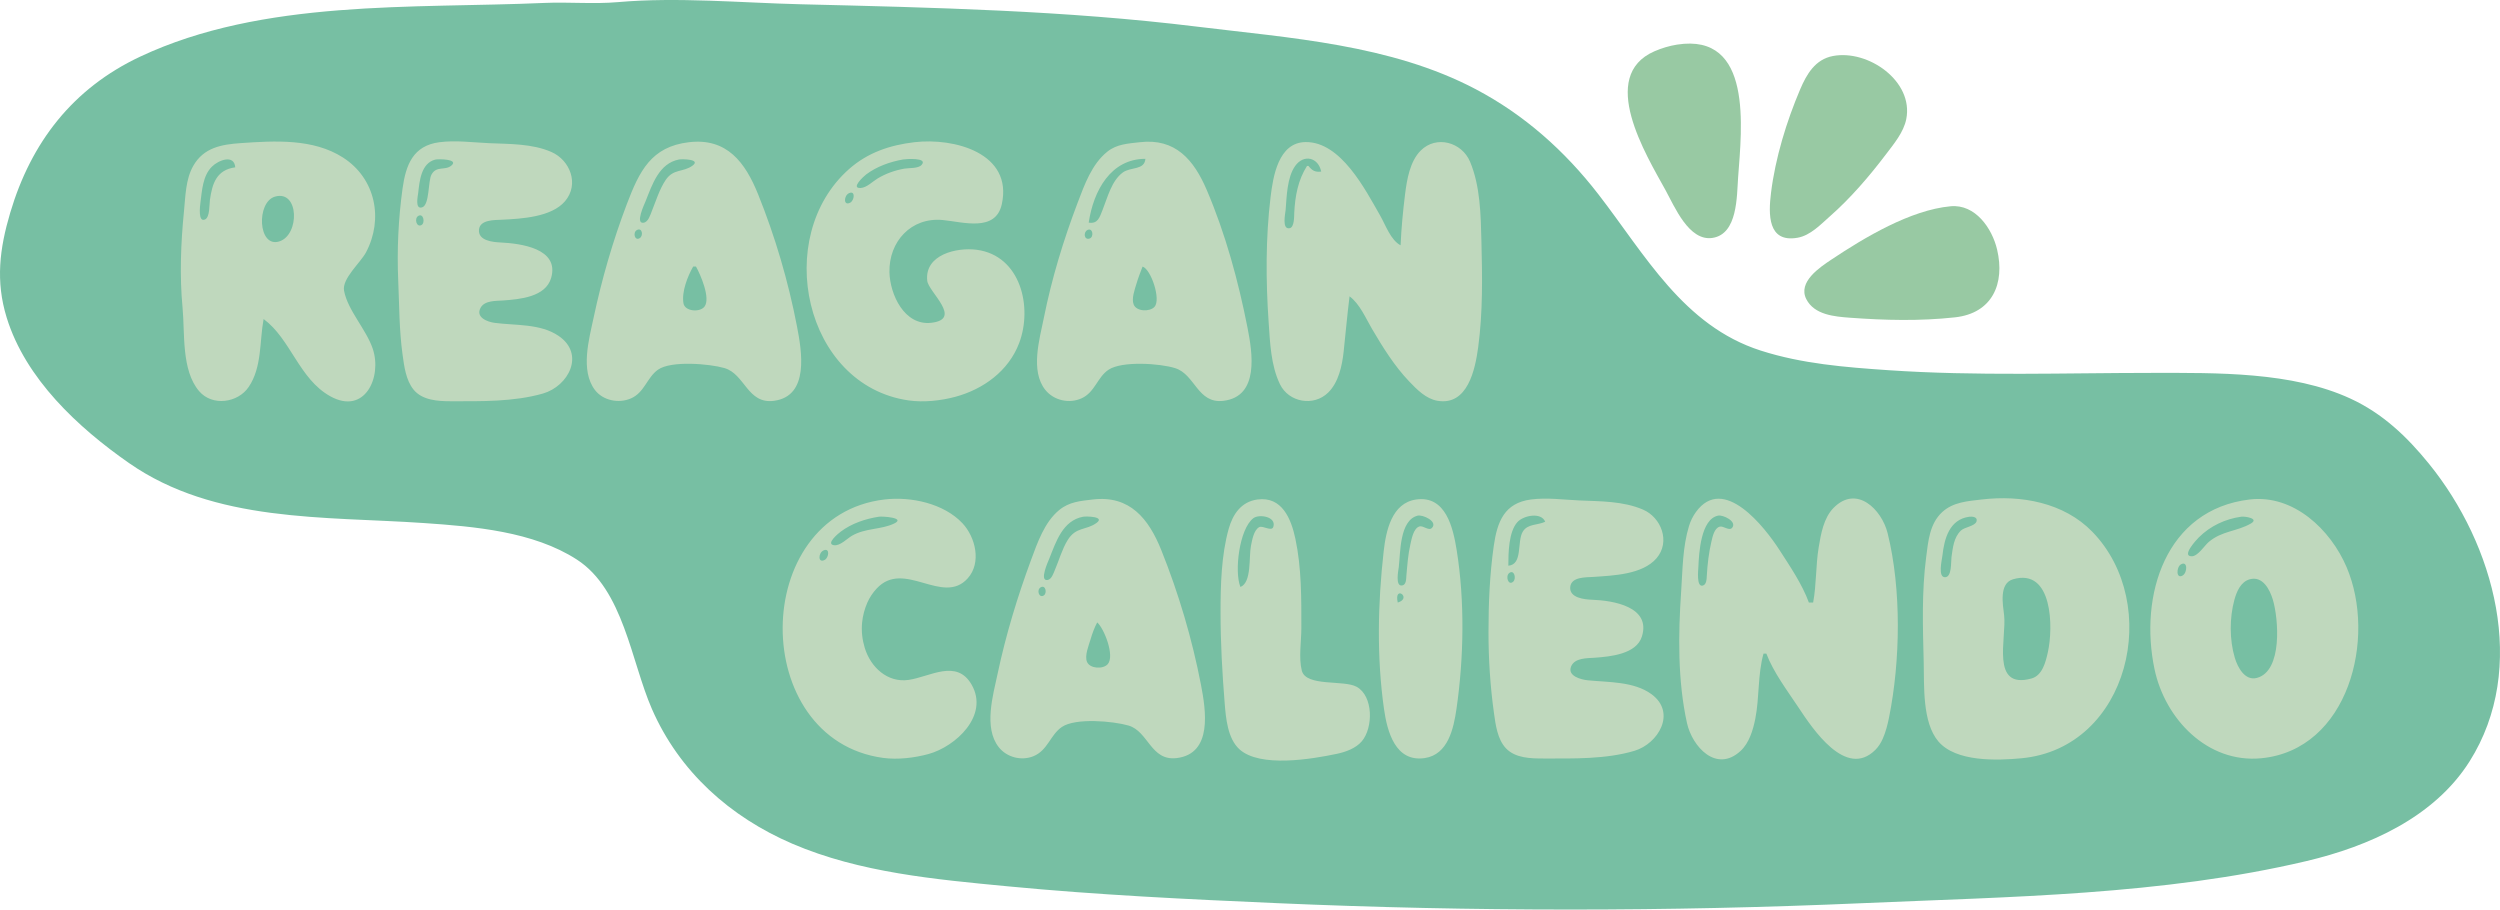
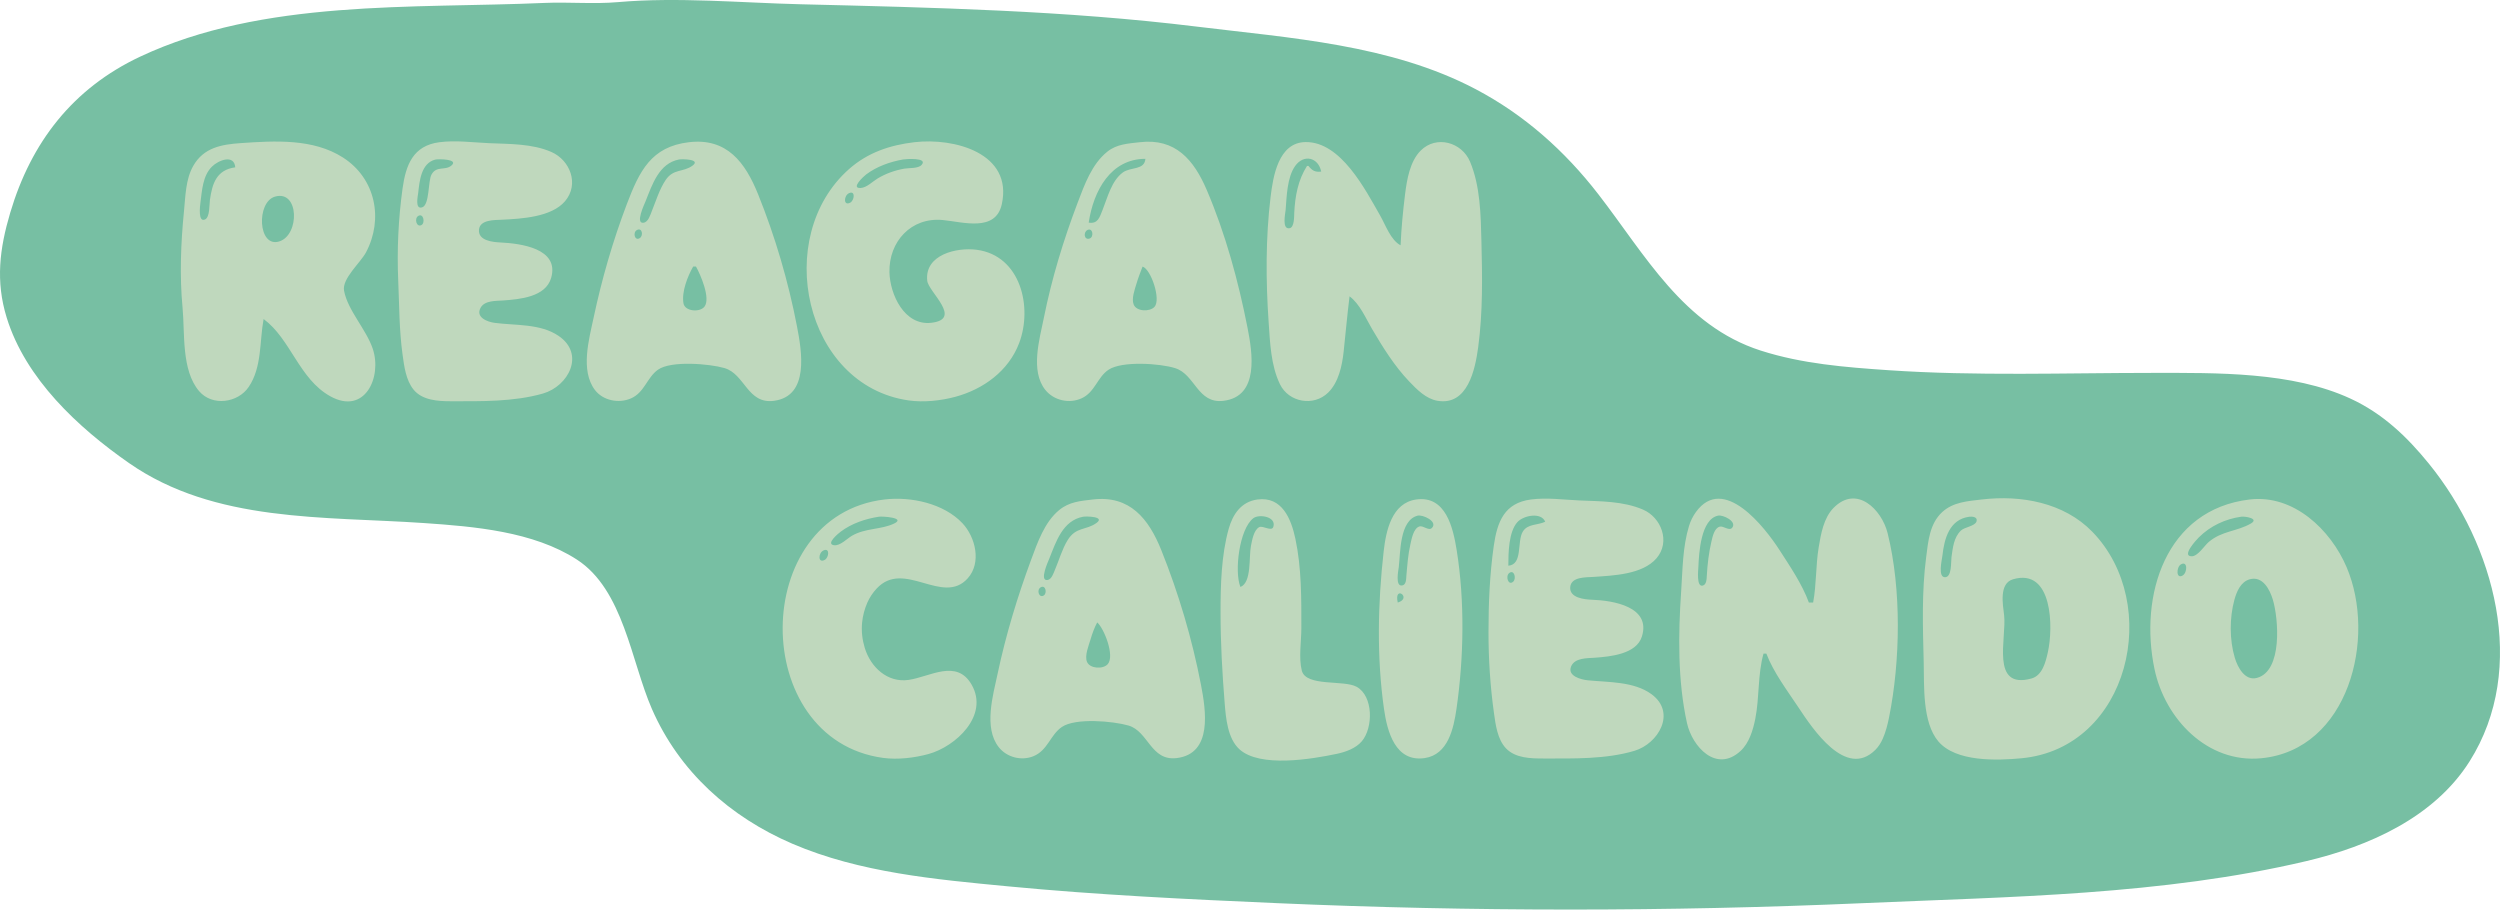
<svg xmlns="http://www.w3.org/2000/svg" version="1.1" id="svg1" width="2351.247" height="855.433" viewBox="0 0 2351.247 855.433" style="pointer-events: none;">
  <defs id="defs1" />
  <g id="layer2" transform="translate(-64.07879,-206.6272)">
    <rect style="fill:#bfd8bd;fill-opacity:1" id="rect111" width="1291.711" height="283.969" x="207.782" y="330.72" />
    <rect style="fill:#bfd8bd;fill-opacity:1" id="rect112" width="1565.29" height="266.653" x="746.283" y="664.902" />
  </g>
  <g id="g1" transform="translate(-64.07879,-206.6272)">
-     <path style="display:inline;fill:#98c9a3;fill-opacity:1;stroke:none;pointer-events: auto;" d="m 1898.667,400.619 c -37.806,3.479 -81.028,29.407 -112,50.047 -11.027,7.349 -31.977,21.156 -23.762,37.314 7.534,14.819 26.635,16.411 41.096,17.471 33.211,2.434 65.449,3.26 98.667,-0.35 35.207,-3.826 47.239,-31.741 39.685,-63.769 -4.719,-20.007 -20.461,-42.851 -43.685,-40.714" id="path108" />
-     <path style="display:inline;fill:#98c9a3;fill-opacity:1;stroke:none;pointer-events: auto;" d="m 1788,259.29 c -16.692,3.155 -24.756,17.032 -30.866,31.377 -12.846,30.157 -23.399,64.702 -27.419,97.333 -2.471,20.057 -3.222,47.177 24.952,42.228 12.169,-2.138 21.77,-12.528 30.647,-20.334 19.219,-16.901 36.895,-37.52 52.328,-57.894 7.489,-9.888 16.778,-20.851 19.273,-33.333 7.127,-35.664 -35.816,-65.632 -68.915,-59.377" id="path107" />
-     <path style="display:inline;fill:#98c9a3;fill-opacity:1;stroke:none;pointer-events: auto;" d="m 1641.333,248.585 c -7.227,1.138 -14.633,3.375 -21.333,6.312 -53.148,23.29 -8.007,96.98 10.433,130.436 8.605,15.611 22.027,48.435 44.233,45.047 23.801,-3.63 22.819,-39.319 24.118,-57.047 3.392,-46.261 14.062,-136.005 -57.452,-124.748" id="path106" />
    <path style="display:inline;fill:#77bfa3;fill-opacity:1;stroke:none;pointer-events: auto;" d="m 645.333,208.618 c -23.02,2.014 -46.257,-0.243 -69.333,0.767 -124.2,5.438 -264.508,-3.781 -380,50.467 -63.439,29.798 -102.641,80.586 -122.294,146.814 -10.032,33.806 -13.909,64.426 -3.341,98.667 17.773,57.584 67.134,103.398 114.968,136.748 80.676,56.248 183.654,50.045 277.333,56.466 47.323,3.244 103.025,7.845 144,34.385 43.841,28.395 50.999,95.733 70.501,140.401 25.788,59.065 73.548,101.659 132.166,126.836 63.407,27.235 134.818,33.547 202.667,40.057 84.408,8.098 168.664,12.124 253.333,15.826 183.064,8.005 367.584,8.017 550.667,0 138.501,-6.065 281.587,-7.523 417.333,-39.592 58.522,-13.825 120.082,-41.009 153.399,-93.794 55.491,-87.916 23.443,-203.949 -38.319,-280 -20.785,-25.593 -43.546,-47.211 -73.747,-61.17 -54.93,-25.388 -126.087,-24.164 -185.333,-24.164 -82.939,0 -166.669,3.114 -249.333,-2.547 -40.501,-2.774 -81.038,-5.944 -120,-18.448 C 1647.225,512.983 1611.264,446.11 1567.334,389.333 1535.74,348.5 1497.76,314.62 1452,290.518 1371.95,248.357 1277.341,242.433 1189.333,231.618 1066.073,216.472 941.366,213.685 817.333,210.647 760.737,209.261 701.486,203.704 645.333,208.618 M 312,506.667 c -3.926,21.145 -1.419,45.303 -14.064,63.947 -10.138,14.948 -34.188,18.398 -46.564,3.913 -16.854,-19.726 -13.311,-54.489 -15.599,-78.527 -2.842,-29.861 -1.644,-60.881 1.334,-90.667 1.409,-14.087 1.519,-30.032 8.705,-42.667 9.849,-17.317 26.677,-20.201 44.854,-21.453 31.776,-2.188 67.941,-4.422 96,13.573 30.706,19.693 38.25,57.842 21.625,89.213 -5.07,9.566 -22.711,24.739 -20.635,36 3.406,18.476 20.832,36.307 27.005,54.667 8.958,26.644 -7.527,62.69 -39.995,44.628 -29.377,-16.343 -37.104,-53.758 -62.667,-72.628 M 477.333,340.386 c 15.397,-2.006 31.308,0.223 46.667,0.895 19.234,0.842 40.641,0.37 58.667,8.285 17.675,7.761 26.398,30.366 12.813,46.31 -12.792,15.013 -41.187,16.517 -59.479,17.406 -6.847,0.333 -20.632,-0.165 -21.444,9.404 -0.876,10.319 12.892,11.626 20.111,11.98 18.995,0.932 55.775,5.544 47.762,33.333 -5.19,17.998 -29.443,20.068 -45.096,21.215 -6.821,0.5 -17.45,-0.158 -21.29,6.93 -4.899,9.042 6.572,13.249 13.29,14.136 19.534,2.579 42.849,0.565 59.999,12.186 25.427,17.231 9.385,47.402 -14.666,54.296 -27.481,7.878 -58.303,7.248 -86.667,7.237 -11.961,-0.005 -26.753,-0.85 -34.948,-10.914 -7.268,-8.926 -8.873,-22.075 -10.386,-33.086 -3.193,-23.245 -3.032,-45.988 -4.052,-69.333 -1.257,-28.753 0.087,-58.051 4.052,-86.667 3.1,-22.37 9.932,-40.392 34.667,-43.614 m 234.667,-0.005 c 35.746,-4.22 52.963,18.937 65.066,48.953 16.063,39.837 28.395,81.826 36.53,124 4.516,23.411 11.992,65.81 -21.596,70.261 -25.05,3.32 -27.195,-25.214 -46.667,-30.831 -13.893,-4.008 -50.106,-7.17 -62.421,1.559 -10.471,7.422 -12.678,21.572 -25.58,27.071 -11.391,4.854 -26.189,2.05 -33.815,-8.113 -13.763,-18.343 -5.438,-47.688 -1.132,-67.947 7.69,-36.177 18.054,-72.087 31.204,-106.667 11.832,-31.113 22.909,-54.095 58.41,-58.286 m 212,0 c 37.476,-4.436 92.835,10.21 82.281,58.286 -5.817,26.5 -36.44,16.712 -55.614,14.893 -29.683,-2.816 -50.719,20.327 -50.06,49.107 0.475,20.742 13.937,50.49 39.393,47.541 29.803,-3.453 -2.723,-28.93 -3.854,-39.541 -2.624,-24.628 27.833,-31.58 46.521,-29.121 41.4,5.446 52.746,53.982 39.913,87.788 -9.928,26.152 -33.618,43.352 -59.913,50.465 -13.698,3.705 -29.895,5.449 -44,3.429 -98.283,-14.074 -128.29,-153.816 -55.999,-217.648 17.584,-15.526 38.476,-22.493 61.332,-25.199 m 212,0 c 33.615,-3.966 50.892,16.569 63.04,44.953 17.588,41.094 29.675,85.537 38.292,129.333 4.668,23.724 11.367,64.872 -22.666,68.942 -24.377,2.916 -26.462,-24.789 -45.333,-30.739 -14.092,-4.443 -49.85,-6.967 -62.609,1.452 -10.6,6.994 -12.811,21.175 -25.391,26.912 -11.647,5.311 -26.175,2.052 -34.142,-7.921 -14.34,-17.951 -5.353,-47.875 -1.325,-67.979 7.349,-36.678 18.437,-73.066 31.723,-108 6.473,-17.018 13.285,-36.31 27.97,-48.096 8.927,-7.164 19.611,-7.579 30.44,-8.857 m 245.333,96.953 c 0.685,-15.959 2.232,-32.131 4.208,-48 1.703,-13.681 4.562,-30.962 14.706,-41.086 14.781,-14.754 38.715,-7.822 46.395,10.42 9.676,22.98 10.111,50.153 10.711,74.667 0.821,33.506 1.436,66.604 -3.063,100 -2.8,20.781 -9.884,55.082 -38.29,50.227 -10.811,-1.848 -19.364,-10.655 -26.614,-18.227 -13.771,-14.384 -24.844,-32.223 -34.904,-49.333 -6.028,-10.253 -11.472,-23.482 -21.148,-30.667 -2.188,17.315 -3.669,34.651 -5.554,52 -1.44,13.249 -4.737,28.88 -14.57,38.527 -13.591,13.333 -37.005,9.257 -45.321,-7.86 -8.627,-17.758 -9.345,-39.375 -10.674,-58.667 -2.662,-38.652 -2.834,-78.827 1.833,-117.333 2.353,-19.413 7.337,-51.481 32.953,-51.756 33.187,-0.357 56.059,44.589 70.105,69.09 5.058,8.823 9.968,23.19 19.228,28 m -88,-74.667 h 1.333 c 3.532,4.443 6.302,6.057 12,5.333 -2.706,-13.401 -16.377,-16.644 -24.464,-5.313 -7.636,10.699 -7.966,28.648 -8.983,41.313 -0.268,3.338 -3.796,18.742 3.769,17.253 4.548,-0.895 4.18,-11.221 4.345,-14.586 0.766,-15.626 3.555,-30.752 12,-44 M 285.333,364 c -0.976,-12.521 -15.773,-6.803 -21.961,-0.628 -8.693,8.675 -9.289,22.542 -10.807,33.961 -0.366,2.75 -2.43,18.946 4.422,15.658 4.537,-2.177 3.911,-13.994 4.52,-18.325 2.201,-15.661 6.31,-28.295 23.826,-30.667 m 188.005,-7.256 c -13.179,3.5 -14.661,19.912 -15.938,31.256 -0.336,2.986 -3.268,15.751 3.64,13.665 7.23,-2.184 5.45,-24.697 8.897,-30.925 4.65,-8.401 12.674,-3.48 18.566,-8.306 7.736,-6.336 -12.448,-6.412 -15.165,-5.69 m 229.328,-0.119 c -18.859,3.626 -25.218,23.767 -31.467,39.375 -1.035,2.585 -10.007,21.406 -1.809,20.105 4.426,-0.703 6.269,-7.302 7.675,-10.772 3.959,-9.765 7.127,-20.483 12.998,-29.314 7.286,-10.96 16.535,-7.168 25.299,-13.584 8.444,-6.182 -9.926,-6.343 -12.697,-5.811 m 210.667,-0.006 c -12.173,2.151 -24.744,6.623 -34.667,14.106 -2.05,1.546 -14.957,13.231 -5.182,12.708 5.781,-0.309 11.135,-6.018 15.849,-8.864 7.808,-4.715 16.366,-7.762 25.333,-9.336 4.372,-0.768 13.062,0.033 16.199,-3.529 6.264,-7.112 -14.903,-5.549 -17.532,-5.084 M 1088,416 c 8.629,1.42 10.27,-5.014 13.067,-12 4.66,-11.637 8.398,-27.359 18.987,-35.135 7.438,-5.462 20.412,-1.977 21.28,-12.865 -32.534,0 -48.815,29.855 -53.333,60 M 862.734,388.235 c -5.238,2.26 -5.588,12.503 0.988,8.984 3.92,-2.098 5.084,-11.603 -0.988,-8.984 m -540.062,3.322 c -17.637,5.131 -16.098,48.35 3.994,42.152 19.43,-5.993 18.878,-48.806 -3.994,-42.152 m 135.008,18.011 c -4.4,2.31 -1.846,11.434 2.874,8.663 3.517,-2.065 1.832,-11.133 -2.874,-8.663 m 205.539,13.333 c -4.366,2.227 -2.168,10.787 2.597,7.65 3.579,-2.356 2.226,-10.111 -2.597,-7.65 m 423.68,0 c -4.156,2 -3.315,9.733 1.883,8.097 4.42,-1.391 3.107,-10.498 -1.883,-8.097 m -370.899,34.432 c -5.237,9.21 -10.964,23.681 -9.135,34.523 1.302,7.713 15.38,8.812 19.764,3.174 6.055,-7.787 -3.88,-30.443 -7.963,-37.696 h -2.667 m 422.667,0 c -2.041,5.29 -4.091,10.558 -5.706,16 -1.621,5.46 -4.947,14.23 -2.618,19.808 2.728,6.536 15.061,6.91 19.518,2.107 6.334,-6.825 -3.205,-35.328 -11.194,-37.915 M 896,676.381 c 24.806,-2.937 55.67,3.698 73.209,22.305 12.358,13.112 18.179,37.199 5.019,51.855 -23.51,26.181 -59.829,-18.146 -85.641,9.599 -3.606,3.876 -6.616,8.352 -8.751,13.193 -2.578,5.845 -4.305,12.306 -4.941,18.667 -0.807,8.067 0.129,16.261 2.492,24 5.505,18.035 21.289,32.985 41.281,30.076 20.088,-2.923 45.197,-20.149 59.289,4.591 16.505,28.976 -15.136,58.137 -40.622,65.121 -13.212,3.621 -29.046,5.498 -42.667,3.644 -126.35,-17.199 -126.087,-227.968 1.333,-243.052 m 196,0 c 34.721,-4.097 52.452,18.179 64.266,47.619 16.353,40.75 29.012,83.546 37.329,126.667 4.609,23.893 11.206,64.871 -22.929,68.942 -24.369,2.907 -26.461,-25.198 -45.333,-30.644 -14.332,-4.136 -49.663,-7.381 -62.542,1.357 -10.951,7.43 -13.246,22.018 -26.791,27.527 -11.339,4.611 -25.105,1.04 -32.623,-8.536 -14.381,-18.316 -5.335,-48.878 -0.991,-69.313 7.711,-36.273 18.512,-71.89 31.372,-106.667 6.016,-16.267 12.639,-35.616 26.468,-46.986 9.517,-7.825 20.101,-8.59 31.774,-9.967 m 154.667,0.026 c 23.162,-3.146 31.769,18.27 35.719,36.927 5.852,27.636 5.614,55.9 5.614,84 0,12.32 -2.627,28.05 0.424,39.994 3.935,15.408 39.445,8.523 51.571,15.229 15.818,8.748 15.68,38.616 4.814,51.304 -5.67,6.621 -15.167,10.009 -23.475,11.757 -23.276,4.899 -72.241,13.316 -91.595,-4.324 -11.086,-10.104 -12.727,-29.285 -13.853,-43.294 -2.299,-28.607 -3.886,-56.567 -3.886,-85.333 0,-25.584 0.702,-53.876 7.662,-78.667 3.883,-13.831 11.864,-25.537 27.005,-27.594 M 1396,676.402 c 27.857,-3.982 34.711,26.616 38.082,47.598 7.7,47.921 6.758,101.382 -0.188,149.333 -2.668,18.419 -7.911,43.026 -29.894,46.265 -27.587,4.066 -35.257,-24.903 -38.286,-46.265 -6.889,-48.593 -5.795,-99.348 -0.314,-148 2.178,-19.332 7.51,-45.631 30.6,-48.931 m 108,-0.016 c 14.978,-1.946 30.397,0.241 45.333,0.895 19.983,0.875 41.249,0.569 60,8.625 17.16,7.372 26.07,30.334 12.622,45.848 -13.245,15.28 -40.711,16.159 -59.289,17.461 -6.851,0.48 -20.858,-0.301 -21.784,9.472 -0.977,10.311 13.402,11.738 20.451,11.995 19.816,0.722 55.775,6.483 46.928,34.652 -5.2,16.559 -29.694,18.813 -44.261,19.882 -7.234,0.531 -18.883,-0.018 -22.283,8.177 -3.762,9.068 9.414,12.422 15.616,13.047 19.318,1.948 43.503,0.977 59.98,13.078 23.77,17.458 6.338,46.546 -15.979,53.232 -26.804,8.03 -57.595,7.251 -85.333,7.251 -11.988,0 -26.658,-0.189 -35.561,-9.584 -8.005,-8.447 -9.741,-22.04 -11.28,-33.082 -3.504,-25.139 -5.16,-50.633 -5.16,-76 0,-27.206 1.119,-54.374 4.972,-81.333 3.238,-22.652 9.907,-40.35 35.028,-43.614 m 261.333,96.948 h 4 c 3.172,-17.085 2.383,-34.795 5.226,-52 2.067,-12.507 4.645,-27.483 13.879,-36.928 21.795,-22.295 45.415,1.44 50.928,23.595 13.132,52.775 12.057,120.208 1.368,173.333 -1.359,6.752 -3.116,13.686 -5.903,20 -1.724,3.906 -3.935,7.496 -6.971,10.527 -27.718,27.671 -59.055,-19.899 -72.303,-39.86 -10.387,-15.649 -23.572,-33.093 -30.223,-50.667 h -2.667 c -5.581,19.861 -3.738,41.152 -7.744,61.333 -2.079,10.474 -5.739,22.744 -13.836,30.213 -22.809,21.039 -45.496,-4.044 -50.401,-26.213 -8.816,-39.844 -8.245,-83.51 -5.471,-124 1.405,-20.518 1.315,-41.416 7.371,-61.333 1.446,-4.756 3.632,-9.188 6.561,-13.213 25.966,-35.684 64.834,14.521 78.598,35.88 9.86,15.301 21.351,32.194 27.59,49.333 m 162.667,-96.953 c 36.852,-4.351 77.155,2.868 103.881,30.338 66.233,68.078 34.819,203.402 -66.547,213.054 -23.125,2.202 -61.733,3.558 -78.213,-15.827 -15.259,-17.95 -13.264,-52.472 -13.806,-74.613 -0.809,-33.01 -1.964,-65.753 2.311,-98.667 1.955,-15.05 3.208,-31.482 15.096,-42.42 10.306,-9.482 24.082,-10.308 37.28,-11.866 m 252,0 c 41.346,-4.865 76.049,28.484 91.04,63.619 28.409,66.582 1.95,171.908 -80.374,179.774 -50.481,4.824 -90.401,-36.964 -100.261,-83.774 -14.58,-69.213 10.251,-150.283 89.595,-159.619 m -949.333,82.286 c 10.815,-4.137 7.841,-28.438 9.933,-38.667 1.062,-5.194 2.562,-14.734 7.7,-17.559 3.485,-1.916 11.816,4.584 13.365,-0.379 2.986,-9.567 -13.428,-12.227 -18.858,-8.043 -13.173,10.151 -18.006,50.03 -12.14,64.647 m 166.672,-67.072 c -17.098,4.434 -16.109,34.941 -17.719,48.405 -0.374,3.131 -3.511,18.19 3.047,17.284 4.129,-0.57 3.85,-6.279 4.113,-9.284 0.851,-9.725 1.56,-19.797 3.738,-29.333 1.118,-4.896 2.831,-15.034 8.433,-16.893 3.673,-1.219 8.909,4.627 11.96,1.277 5.594,-6.142 -8.952,-12.654 -13.572,-11.456 m 282.662,-0.039 c -16.413,3.293 -18.044,35.408 -18.615,48.444 -0.134,3.064 -1.875,18.457 3.841,17.438 3.95,-0.704 3.94,-6.468 4.106,-9.438 0.596,-10.633 1.867,-21.618 4.316,-32 1.045,-4.431 2.654,-12.627 7.829,-14.058 3.43,-0.948 9.063,4.465 11.741,0.991 4.644,-6.025 -8.72,-12.28 -13.217,-11.378 m -789.334,1.03 c -12.714,1.986 -25.648,6.332 -36,14.139 -1.866,1.407 -14.268,11.445 -6.336,12.674 5.815,0.901 12.366,-6.212 17.003,-8.897 12.76,-7.389 27.383,-5.601 39.675,-11.49 11.429,-5.475 -11.055,-6.939 -14.342,-6.426 m 192,0.038 c -19.175,3.625 -25.4,23.542 -31.734,39.377 -1.013,2.533 -9.759,21.451 -1.579,20.105 3.827,-0.63 5.548,-6.438 6.845,-9.438 3.973,-9.195 6.687,-19.446 11.959,-27.999 7.937,-12.877 17.271,-9.008 27.206,-16.233 8.47,-6.16 -9.948,-6.33 -12.697,-5.811 m 400,46.043 c 13.763,-1.072 8.001,-22.542 13.52,-31.927 4.513,-7.674 14.049,-5.99 21.147,-9.406 -3.734,-9.288 -20.427,-5.974 -26.108,0.299 -8.349,9.219 -8.551,29.282 -8.559,41.034 m 433.327,-46.022 c -18.529,2.589 -23.299,20.543 -25.105,36.688 -0.432,3.865 -4.47,20.177 2.45,20.177 6.635,0 5.496,-14.62 6.101,-18.844 1.26,-8.795 2.077,-18.458 8.845,-25.03 3.41,-3.312 13.312,-4.113 14.714,-8.63 1.352,-4.356 -4.23,-4.75 -7.004,-4.362 m 256.006,-0.074 c -15.045,2.13 -29.109,8.695 -39.948,19.483 -1.975,1.966 -16.764,17.765 -6.673,17.765 5.803,0 11.895,-9.951 15.954,-13.418 12.39,-10.581 26.584,-9.862 39.57,-17.337 8.464,-4.872 -5.563,-6.966 -8.903,-6.493 M 838.734,724.235 c -5.238,2.26 -5.588,12.503 0.988,8.984 3.92,-2.098 5.084,-11.603 -0.988,-8.984 m 1276.466,13.214 c -4.347,2.543 -4.667,14.142 1.667,10.436 4.554,-2.665 4.877,-14.265 -1.667,-10.436 m -631.569,8 c -3.974,2.854 -1.083,12.429 3.59,8.269 3.158,-2.812 1.086,-11.626 -3.59,-8.269 m 473.709,5.981 c -13.302,3.882 -9.61,23.539 -8.387,33.903 2.506,21.237 -13.143,70.106 25.713,59.422 10.34,-2.843 13.393,-15.632 15.434,-24.755 5.171,-23.111 4.678,-79.497 -32.76,-68.57 m 222.661,0.005 c -8.496,2.331 -12.325,11.49 -14.457,19.231 -4.683,17.008 -4.696,37.741 0.376,54.667 2.655,8.861 9.454,21.858 20.746,18.875 24.398,-6.447 20.347,-55.849 15.039,-73.541 -2.864,-9.547 -9.535,-22.57 -21.704,-19.231 m -1136.988,7.466 c -4.503,2.353 -1.682,10.871 2.873,7.65 3.146,-2.225 1.584,-9.979 -2.873,-7.65 m 335.653,14.432 c 14.019,-4.256 -3.886,-17.113 0,0 M 1096,792 c -2.732,5.131 -4.633,10.425 -6.275,16 -1.669,5.669 -5.723,15.205 -3.35,21.034 2.678,6.577 15.086,7.171 19.487,2.281 6.927,-7.697 -3.37,-33.645 -9.862,-39.315" id="path105" />
  </g>
</svg>
